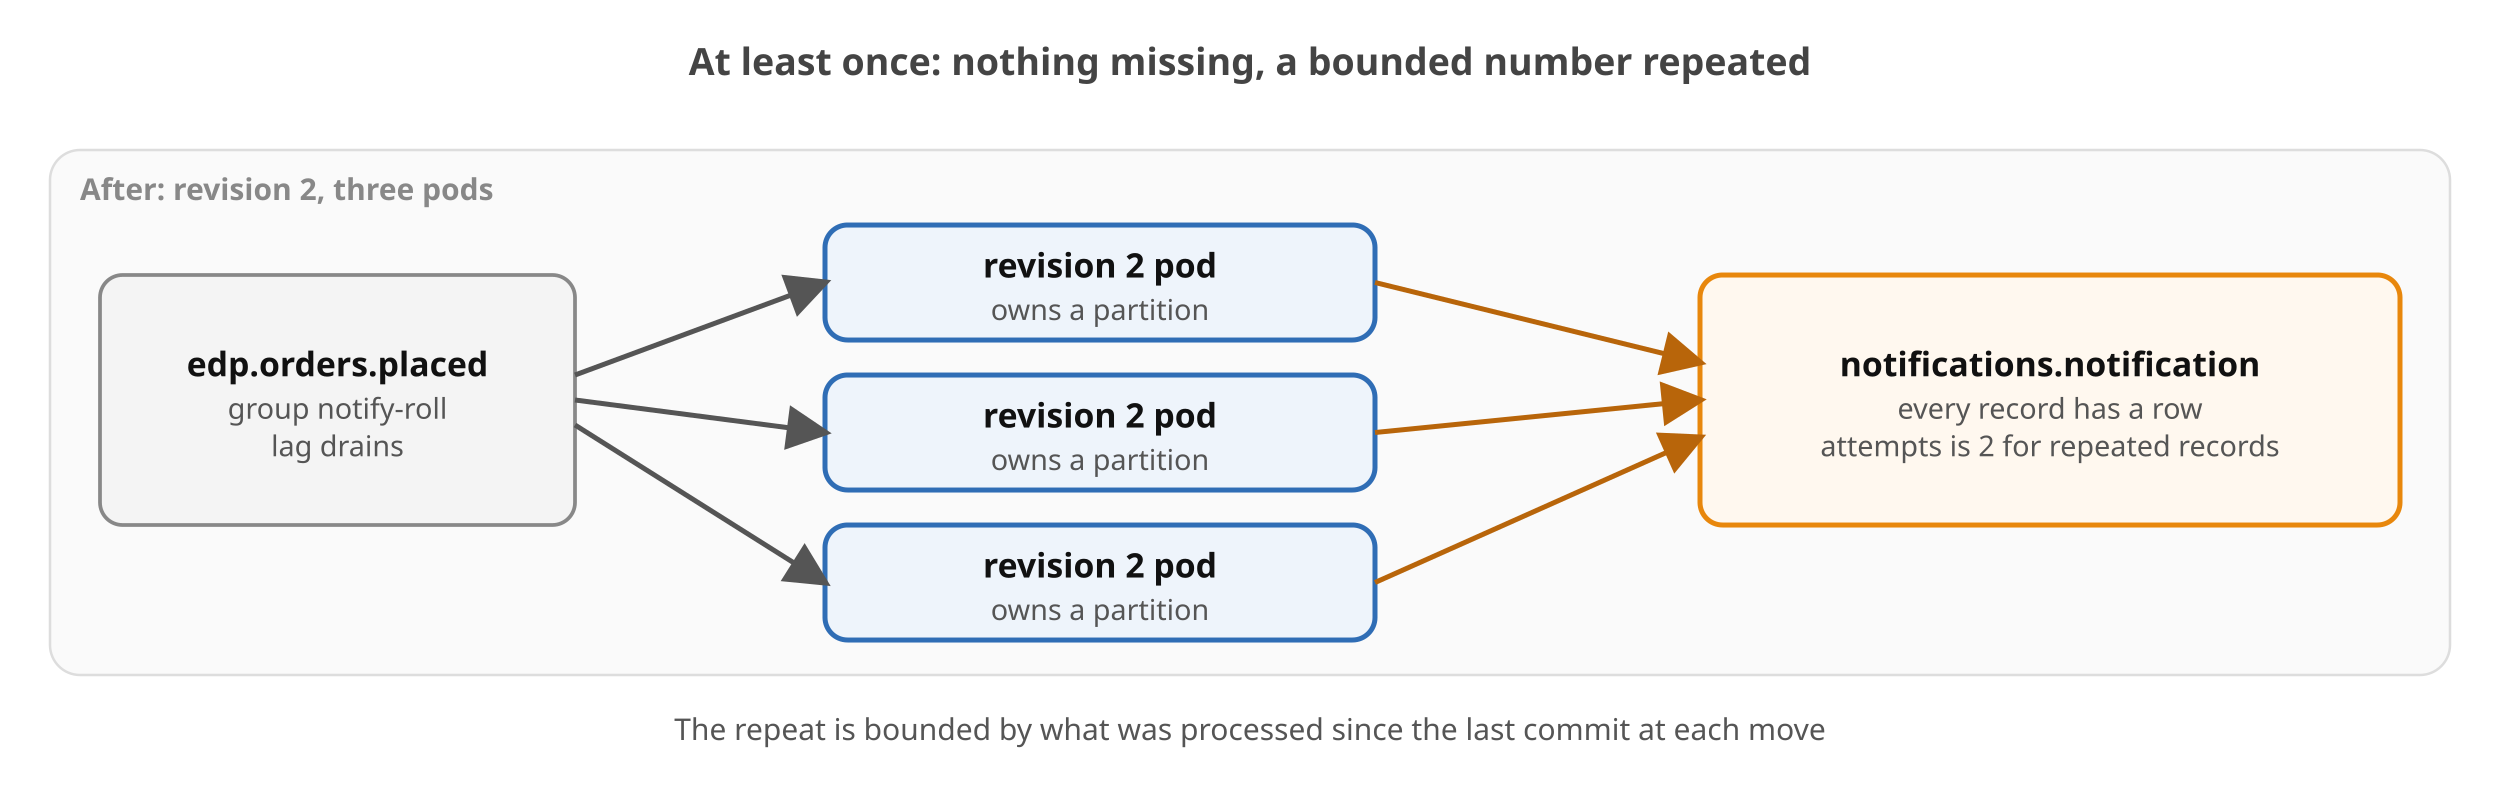
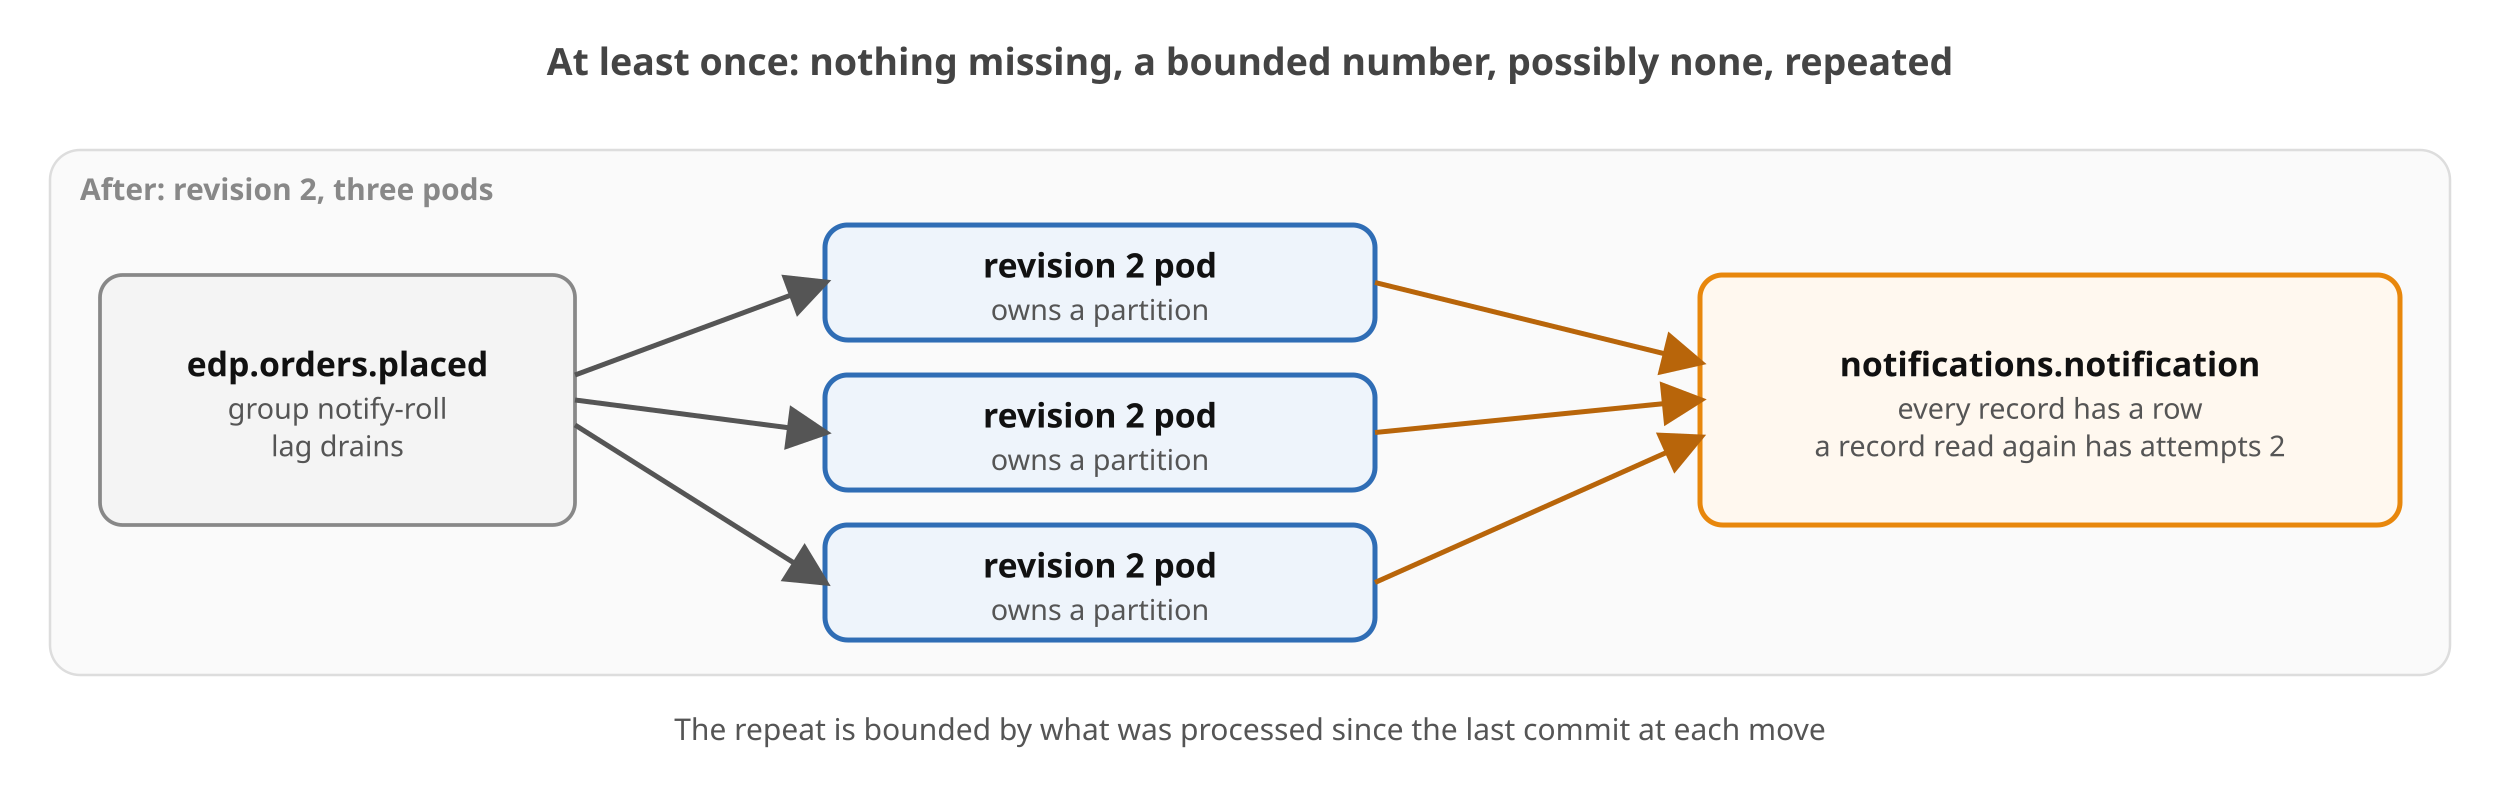
<svg xmlns="http://www.w3.org/2000/svg" viewBox="0 0 1000 320" font-family="'Red Hat Text', system-ui, sans-serif" role="img">
  <defs>
    <marker id="a" viewBox="0 0 10 10" refX="8.5" refY="5" markerWidth="9" markerHeight="9" orient="auto-start-reverse">
      <path d="M0,0 L10,5 L0,10 z" fill="#555" />
    </marker>
    <marker id="am" viewBox="0 0 10 10" refX="8.5" refY="5" markerWidth="9" markerHeight="9" orient="auto-start-reverse">
      <path d="M0,0 L10,5 L0,10 z" fill="#b8650a" />
    </marker>
  </defs>
  <rect x="20" y="60" width="960" height="210" rx="12" fill="#fafafa" stroke="#ddd" />
  <text x="32" y="80" font-size="12" font-weight="700" fill="#888">After: revision 2, three pods</text>
  <rect x="40" y="110" width="190" height="100" rx="9" fill="#f4f4f4" stroke="#888888" stroke-width="1.5" />
  <text x="135.0" y="150.5" font-size="13.5" font-weight="700" fill="#111111" text-anchor="middle">edp.orders.placed</text>
  <text x="135.0" y="167.5" font-size="11.5" fill="#555555" text-anchor="middle">group notify-roll</text>
  <text x="135.0" y="182.5" font-size="11.5" fill="#555555" text-anchor="middle">lag drains</text>
  <rect x="330" y="90" width="220" height="46" rx="9" fill="#eef4fb" stroke="#2f6db5" stroke-width="2" />
  <text x="440.0" y="111.0" font-size="13.5" font-weight="700" fill="#111111" text-anchor="middle">revision 2 pod</text>
  <text x="440.0" y="128.0" font-size="11.5" fill="#555555" text-anchor="middle">owns a partition</text>
  <rect x="330" y="150" width="220" height="46" rx="9" fill="#eef4fb" stroke="#2f6db5" stroke-width="2" />
  <text x="440.0" y="171.0" font-size="13.5" font-weight="700" fill="#111111" text-anchor="middle">revision 2 pod</text>
  <text x="440.0" y="188.0" font-size="11.5" fill="#555555" text-anchor="middle">owns a partition</text>
  <rect x="330" y="210" width="220" height="46" rx="9" fill="#eef4fb" stroke="#2f6db5" stroke-width="2" />
  <text x="440.0" y="231.0" font-size="13.5" font-weight="700" fill="#111111" text-anchor="middle">revision 2 pod</text>
  <text x="440.0" y="248.0" font-size="11.5" fill="#555555" text-anchor="middle">owns a partition</text>
  <rect x="680" y="110" width="280" height="100" rx="9" fill="#fff8ef" stroke="#e8870c" stroke-width="2" />
  <text x="820.0" y="150.5" font-size="13.5" font-weight="700" fill="#111111" text-anchor="middle">notifications.notification</text>
  <text x="820.0" y="167.5" font-size="11.5" fill="#555555" text-anchor="middle">every record has a row</text>
-   <text x="820.0" y="182.5" font-size="11.5" fill="#555555" text-anchor="middle">attempts is 2 for repeated records</text>
+   <text x="820.0" y="182.5" font-size="11.5" fill="#555555" text-anchor="middle">a record read again has attempts 2</text>
  <path d="M230,150 L330,113" fill="none" stroke="#555" stroke-width="2" marker-end="url(#a)" />
  <path d="M230,160 L330,173" fill="none" stroke="#555" stroke-width="2" marker-end="url(#a)" />
  <path d="M230,170 L330,233" fill="none" stroke="#555" stroke-width="2" marker-end="url(#a)" />
  <path d="M550,113 L680,145" fill="none" stroke="#b8650a" stroke-width="2" marker-end="url(#am)" />
  <path d="M550,173 L680,160" fill="none" stroke="#b8650a" stroke-width="2" marker-end="url(#am)" />
  <path d="M550,233 L680,175" fill="none" stroke="#b8650a" stroke-width="2" marker-end="url(#am)" />
-   <text x="500" y="30" font-size="15" fill="#444444" text-anchor="middle" font-weight="700">At least once: nothing missing, a bounded number repeated</text>
+   <text x="500" y="30" font-size="15" fill="#444444" text-anchor="middle" font-weight="700">At least once: nothing missing, a bounded number, possibly none, repeated</text>
  <text x="500" y="296" font-size="12" fill="#555555" text-anchor="middle">The repeat is bounded by what was processed since the last commit at each move</text>
</svg>
